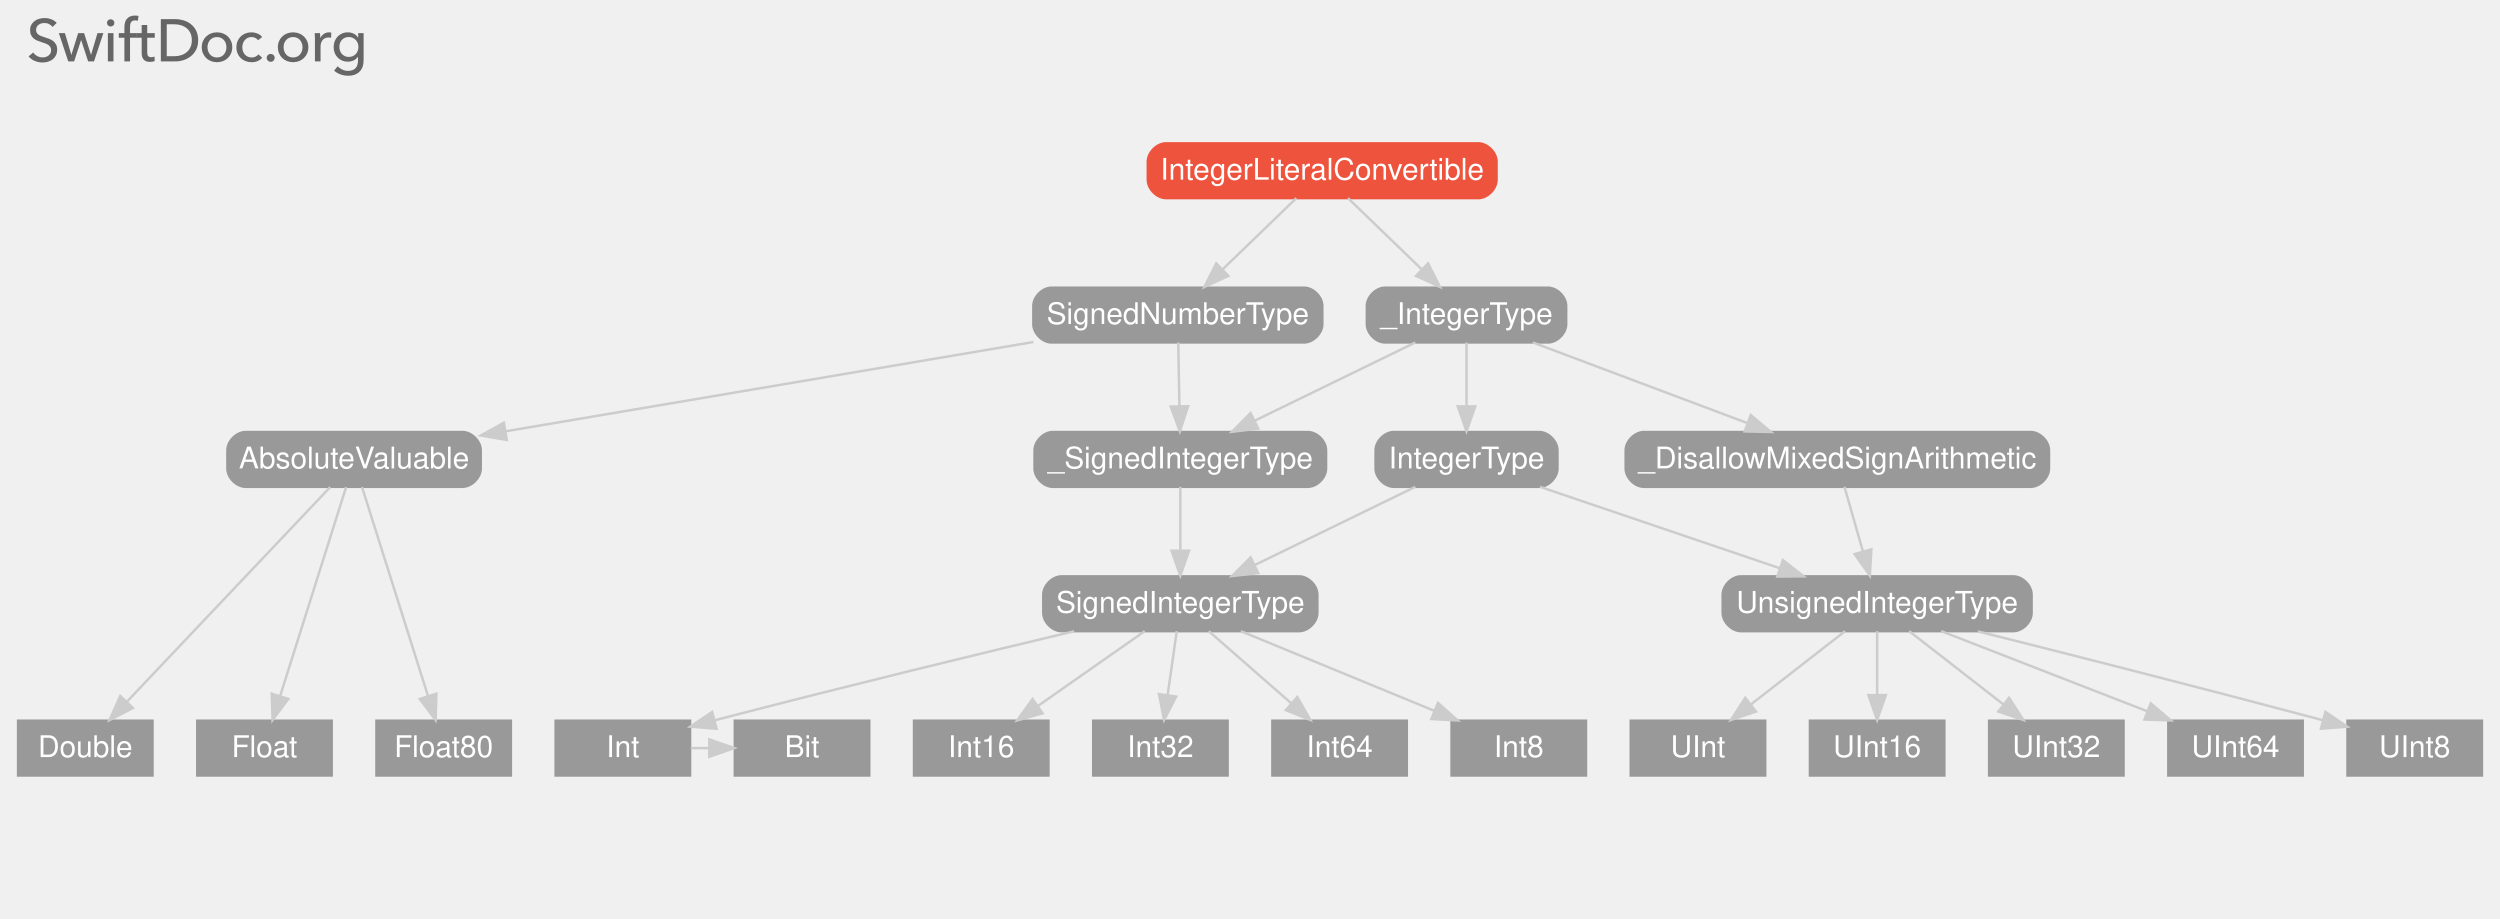
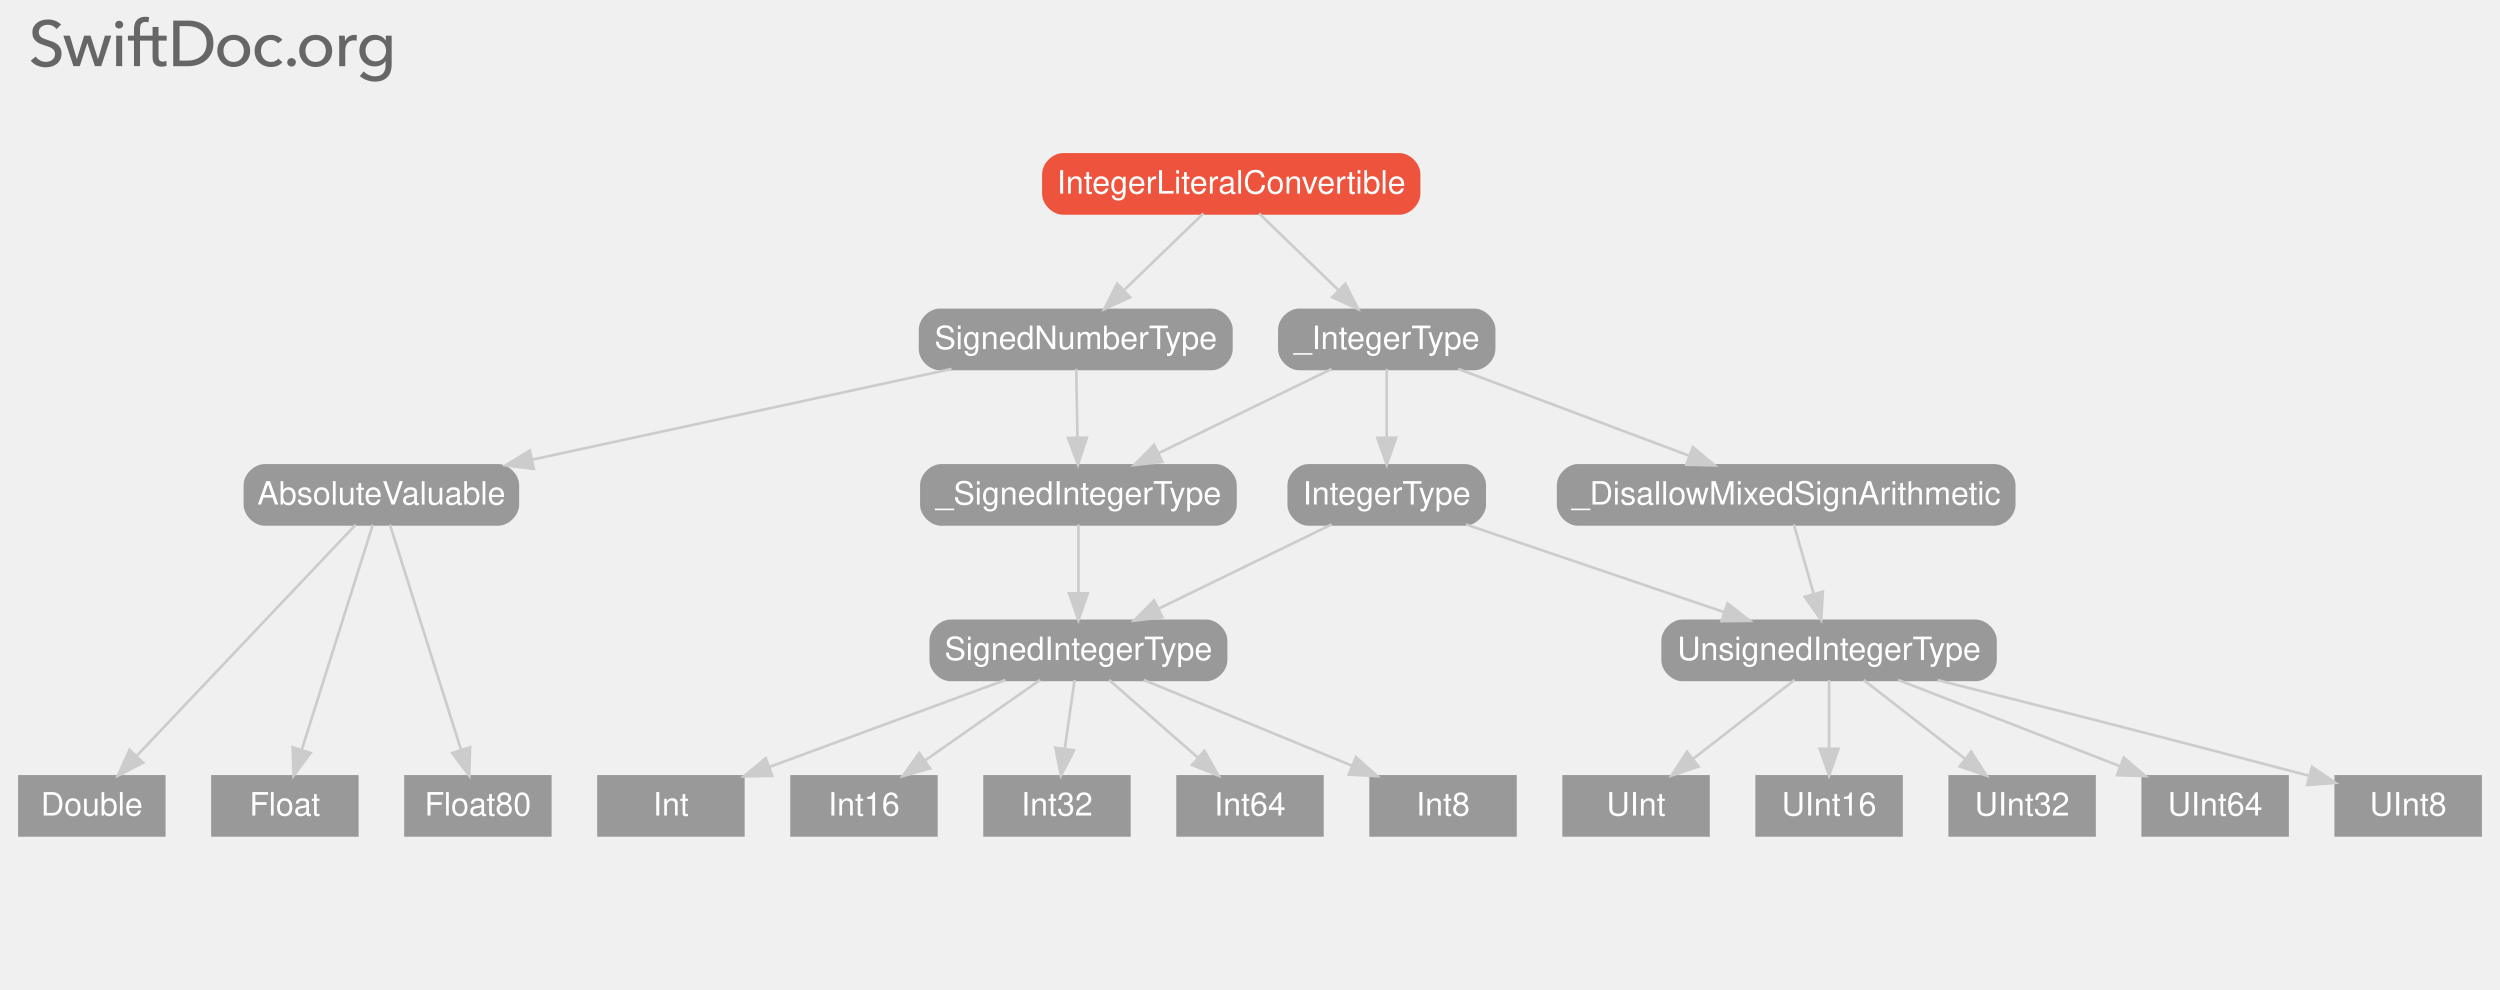
- <svg xmlns="http://www.w3.org/2000/svg" xmlns:xlink="http://www.w3.org/1999/xlink" width="1004pt" height="369pt" viewBox="0.00 0.00 1004.40 369.20">
+ <svg xmlns="http://www.w3.org/2000/svg" xmlns:xlink="http://www.w3.org/1999/xlink" width="932pt" height="369pt" viewBox="0.00 0.00 932.40 369.20">
  <g id="graph0" class="graph" transform="scale(1 1) rotate(0) translate(7.2 311.6)">
    <g transform="translate(0 -311.6)">
      <g>
        <path fill="#666666" d="M13.846,10.832c-0.336-0.464-0.792-0.844-1.368-1.14s-1.224-0.444-1.944-0.444         c-0.384,0-0.772,0.052-1.164,0.156C8.977,9.509,8.622,9.677,8.301,9.908c-0.32,0.232-0.58,0.52-0.78,0.864         c-0.2,0.344-0.3,0.756-0.3,1.236c0,0.464,0.092,0.852,0.276,1.164c0.184,0.312,0.432,0.576,0.744,0.792s0.68,0.4,1.104,0.552         c0.423,0.152,0.876,0.309,1.356,0.468c0.576,0.177,1.16,0.376,1.752,0.601c0.592,0.224,1.128,0.52,1.608,0.888         s0.872,0.828,1.176,1.38s0.456,1.252,0.456,2.101c0,0.88-0.164,1.644-0.492,2.292c-0.328,0.647-0.765,1.184-1.308,1.607         c-0.544,0.424-1.172,0.74-1.884,0.948s-1.444,0.312-2.196,0.312c-1.072,0-2.108-0.208-3.108-0.624         c-1-0.415-1.828-1.031-2.484-1.848l1.848-1.56c0.4,0.592,0.936,1.071,1.608,1.439c0.672,0.368,1.399,0.552,2.184,0.552         c0.4,0,0.8-0.056,1.2-0.168c0.4-0.111,0.764-0.288,1.092-0.527c0.328-0.24,0.596-0.54,0.804-0.9         c0.208-0.36,0.312-0.796,0.312-1.308s-0.108-0.94-0.324-1.284c-0.216-0.344-0.508-0.636-0.876-0.876s-0.796-0.444-1.284-0.612         c-0.488-0.168-1.004-0.34-1.548-0.516c-0.544-0.16-1.08-0.356-1.608-0.588c-0.528-0.232-1-0.528-1.416-0.889         c-0.416-0.359-0.752-0.804-1.008-1.332c-0.256-0.527-0.384-1.184-0.384-1.968c0-0.848,0.172-1.576,0.516-2.184         c0.344-0.608,0.792-1.112,1.344-1.512c0.552-0.4,1.176-0.692,1.872-0.876c0.696-0.184,1.396-0.276,2.1-0.276         c0.992,0,1.92,0.176,2.784,0.528c0.864,0.352,1.56,0.824,2.088,1.416L13.846,10.832z" />
        <path fill="#666666" d="M18.813,13.304l2.568,8.688h0.048l2.712-8.688h2.376l2.76,8.688h0.048l2.568-8.688h2.376L30.501,24.68         h-2.352l-2.808-8.544h-0.048l-2.784,8.544h-2.352l-3.792-11.376H18.813z" />
        <path fill="#666666" d="M38.685,9.2c0,0.416-0.147,0.76-0.44,1.032c-0.294,0.272-0.647,0.408-1.06,0.408s-0.762-0.14-1.047-0.42         c-0.286-0.28-0.429-0.62-0.429-1.02c0-0.416,0.143-0.764,0.429-1.044c0.286-0.28,0.635-0.42,1.047-0.42s0.766,0.14,1.06,0.42         C38.538,8.437,38.685,8.784,38.685,9.2z M38.325,24.68h-2.256V13.304h2.256V24.68z" />
        <path fill="#666666" d="M47.613,15.152h-2.64v9.528h-2.256v-9.528h-2.256v-1.848h2.256v-2.376c0-0.672,0.076-1.292,0.228-1.86         c0.152-0.568,0.4-1.06,0.744-1.476c0.344-0.416,0.784-0.744,1.32-0.984c0.536-0.24,1.188-0.36,1.956-0.36         c0.544,0,1.016,0.056,1.416,0.168l-0.264,1.944c-0.176-0.048-0.352-0.088-0.528-0.12c-0.176-0.032-0.376-0.048-0.6-0.048         c-0.432,0-0.78,0.076-1.044,0.228c-0.264,0.152-0.468,0.356-0.612,0.612s-0.24,0.548-0.288,0.876         c-0.048,0.328-0.072,0.668-0.072,1.02v2.376h2.64V15.152z" />
        <path fill="#666666" d="M54.909,15.152h-3.024v5.91c0,0.687,0.128,1.177,0.384,1.472c0.256,0.295,0.664,0.442,1.224,0.442         c0.208,0,0.432-0.021,0.672-0.065c0.24-0.044,0.456-0.11,0.648-0.198l0.072,1.848c-0.272,0.096-0.572,0.172-0.9,0.229         c-0.328,0.056-0.668,0.084-1.02,0.084c-1.072,0-1.892-0.296-2.46-0.889c-0.568-0.592-0.852-1.479-0.852-2.664v-6.168h-2.184         v-1.848h2.184V10.04h2.232v3.264h3.024V15.152z" />
        <path fill="#666666" d="M57.356,7.688h5.832c1.088,0,2.176,0.16,3.264,0.48c1.088,0.32,2.072,0.824,2.952,1.512         s1.592,1.568,2.136,2.64c0.544,1.072,0.816,2.36,0.816,3.864c0,1.456-0.272,2.716-0.816,3.78s-1.256,1.943-2.136,2.64         s-1.864,1.216-2.952,1.561c-1.088,0.344-2.176,0.516-3.264,0.516h-5.832V7.688z M59.732,22.593h2.976         c1.024,0,1.972-0.145,2.844-0.432c0.872-0.288,1.624-0.704,2.256-1.248c0.632-0.544,1.124-1.216,1.476-2.017         c0.352-0.8,0.528-1.704,0.528-2.712c0-1.056-0.176-1.983-0.528-2.784c-0.353-0.8-0.844-1.468-1.476-2.004         c-0.632-0.536-1.384-0.944-2.256-1.224s-1.82-0.42-2.844-0.42h-2.976V22.593z" />
        <path fill="#666666" d="M86.06,18.969c0,0.88-0.156,1.688-0.468,2.424c-0.312,0.736-0.744,1.372-1.296,1.908         c-0.552,0.536-1.204,0.952-1.956,1.248c-0.752,0.296-1.56,0.443-2.424,0.443c-0.864,0-1.672-0.147-2.424-0.443         c-0.752-0.296-1.4-0.712-1.944-1.248c-0.544-0.536-0.972-1.172-1.284-1.908c-0.312-0.735-0.468-1.544-0.468-2.424         s0.156-1.684,0.468-2.412c0.312-0.728,0.74-1.356,1.284-1.884c0.543-0.528,1.191-0.939,1.944-1.236         c0.752-0.296,1.56-0.444,2.424-0.444c0.864,0,1.672,0.148,2.424,0.444c0.752,0.297,1.404,0.708,1.956,1.236         c0.552,0.527,0.984,1.156,1.296,1.884C85.904,17.285,86.06,18.089,86.06,18.969z M83.708,18.98c0-0.542-0.084-1.061-0.252-1.556         c-0.169-0.494-0.414-0.929-0.734-1.304s-0.718-0.674-1.192-0.897s-1.015-0.335-1.625-0.335c-0.61,0-1.152,0.111-1.625,0.335         c-0.474,0.224-0.871,0.522-1.191,0.897c-0.321,0.375-0.566,0.81-0.734,1.304C76.184,17.92,76.1,18.438,76.1,18.98         c0,0.543,0.084,1.062,0.253,1.556c0.168,0.495,0.413,0.934,0.734,1.316c0.321,0.383,0.718,0.686,1.191,0.909         c0.473,0.224,1.015,0.335,1.625,0.335c0.61,0,1.151-0.111,1.625-0.335s0.871-0.526,1.192-0.909s0.565-0.821,0.734-1.316         C83.624,20.042,83.708,19.523,83.708,18.98z" />
        <path fill="#666666" d="M96.428,16.184c-0.24-0.368-0.6-0.676-1.08-0.924s-0.992-0.372-1.536-0.372         c-0.592,0-1.116,0.112-1.572,0.336c-0.456,0.225-0.844,0.524-1.164,0.9c-0.32,0.376-0.564,0.812-0.732,1.308         s-0.252,1.017-0.252,1.56c0,0.545,0.084,1.064,0.252,1.561s0.412,0.933,0.732,1.308c0.32,0.376,0.712,0.677,1.176,0.9         c0.464,0.225,0.992,0.336,1.584,0.336c0.576,0,1.1-0.111,1.572-0.336c0.472-0.224,0.86-0.528,1.164-0.912l1.512,1.368         c-0.48,0.561-1.08,0.996-1.8,1.308c-0.72,0.312-1.536,0.468-2.448,0.468c-0.88,0-1.692-0.144-2.436-0.432         c-0.744-0.288-1.388-0.691-1.932-1.212c-0.544-0.52-0.972-1.147-1.284-1.884s-0.468-1.561-0.468-2.473         c0-0.896,0.152-1.711,0.456-2.447c0.304-0.736,0.728-1.368,1.272-1.896c0.543-0.527,1.188-0.936,1.932-1.224         c0.744-0.288,1.548-0.433,2.412-0.433c0.8,0,1.596,0.16,2.388,0.48s1.419,0.784,1.884,1.392L96.428,16.184z" />
        <path fill="#666666" d="M103.1,23.24c0,0.417-0.152,0.784-0.456,1.104c-0.304,0.32-0.688,0.479-1.152,0.479         c-0.448,0-0.828-0.155-1.14-0.468c-0.312-0.312-0.468-0.676-0.468-1.092c0-0.432,0.152-0.804,0.456-1.116         c0.304-0.312,0.688-0.468,1.152-0.468c0.464,0,0.848,0.152,1.152,0.456C102.947,22.44,103.1,22.808,103.1,23.24z" />
        <path fill="#666666" d="M116.635,18.969c0,0.88-0.156,1.688-0.468,2.424c-0.312,0.736-0.744,1.372-1.296,1.908         c-0.552,0.536-1.204,0.952-1.956,1.248c-0.752,0.296-1.56,0.443-2.424,0.443c-0.864,0-1.672-0.147-2.424-0.443         c-0.752-0.296-1.4-0.712-1.944-1.248c-0.544-0.536-0.972-1.172-1.284-1.908c-0.312-0.735-0.468-1.544-0.468-2.424         s0.156-1.684,0.468-2.412c0.312-0.728,0.74-1.356,1.284-1.884c0.543-0.528,1.191-0.939,1.944-1.236         c0.752-0.296,1.56-0.444,2.424-0.444c0.864,0,1.672,0.148,2.424,0.444c0.752,0.297,1.404,0.708,1.956,1.236         c0.552,0.527,0.984,1.156,1.296,1.884C116.479,17.285,116.635,18.089,116.635,18.969z M114.283,18.98         c0-0.542-0.084-1.061-0.252-1.556c-0.169-0.494-0.414-0.929-0.734-1.304s-0.718-0.674-1.192-0.897s-1.015-0.335-1.625-0.335         c-0.61,0-1.152,0.111-1.625,0.335c-0.474,0.224-0.871,0.522-1.191,0.897c-0.321,0.375-0.566,0.81-0.734,1.304         c-0.169,0.495-0.253,1.014-0.253,1.556c0,0.543,0.084,1.062,0.253,1.556c0.168,0.495,0.413,0.934,0.734,1.316         c0.321,0.383,0.718,0.686,1.191,0.909c0.473,0.224,1.015,0.335,1.625,0.335c0.61,0,1.151-0.111,1.625-0.335         s0.871-0.526,1.192-0.909s0.565-0.821,0.734-1.316C114.199,20.042,114.283,19.523,114.283,18.98z" />
        <path fill="#666666" d="M119.251,14.577c-0.016-0.48-0.04-0.904-0.072-1.272h2.136c0.032,0.288,0.056,0.62,0.072,0.996         c0.016,0.376,0.024,0.684,0.024,0.924h0.072c0.32-0.672,0.788-1.212,1.404-1.62c0.616-0.408,1.308-0.612,2.076-0.612         c0.352,0,0.648,0.033,0.888,0.097l-0.096,2.088c-0.32-0.08-0.664-0.12-1.032-0.12c-0.544,0-1.016,0.101-1.416,0.3         c-0.4,0.2-0.732,0.468-0.996,0.805c-0.264,0.336-0.46,0.724-0.588,1.163c-0.128,0.44-0.192,0.9-0.192,1.381v5.976h-2.256v-8.928         C119.275,15.449,119.267,15.056,119.251,14.577z" />
        <path fill="#666666" d="M128.419,26.625c0.496,0.56,1.116,1.008,1.86,1.344c0.744,0.336,1.508,0.504,2.292,0.504         c0.752,0,1.384-0.108,1.896-0.324s0.924-0.512,1.236-0.888s0.536-0.82,0.672-1.332c0.136-0.513,0.204-1.064,0.204-1.656v-1.464         h-0.048c-0.416,0.641-0.984,1.128-1.704,1.464c-0.72,0.336-1.488,0.504-2.304,0.504c-0.864,0-1.652-0.151-2.364-0.456         c-0.712-0.304-1.316-0.72-1.812-1.248c-0.496-0.527-0.88-1.147-1.152-1.859s-0.408-1.477-0.408-2.292         c0-0.816,0.136-1.584,0.408-2.305c0.272-0.72,0.656-1.348,1.152-1.884c0.496-0.535,1.096-0.96,1.8-1.271         c0.704-0.312,1.488-0.469,2.352-0.469c0.816,0,1.596,0.177,2.34,0.528c0.744,0.353,1.332,0.888,1.764,1.608h0.048v-1.824h2.184         v10.8c0,0.832-0.104,1.628-0.312,2.388c-0.208,0.76-0.56,1.433-1.056,2.017s-1.144,1.052-1.944,1.404         c-0.8,0.352-1.792,0.527-2.976,0.527c-0.992,0-1.988-0.18-2.988-0.54c-1-0.359-1.86-0.868-2.58-1.523L128.419,26.625z          M129.091,18.873c0,0.527,0.084,1.031,0.253,1.512c0.168,0.479,0.417,0.904,0.746,1.271c0.329,0.369,0.726,0.664,1.192,0.889         c0.465,0.224,0.995,0.336,1.589,0.336c0.577,0,1.107-0.104,1.589-0.312c0.481-0.207,0.891-0.491,1.228-0.852         s0.598-0.784,0.782-1.272c0.185-0.487,0.277-1.012,0.277-1.571c0-0.544-0.093-1.057-0.277-1.536         c-0.185-0.48-0.449-0.904-0.794-1.272c-0.345-0.367-0.755-0.66-1.228-0.876c-0.474-0.216-1-0.324-1.577-0.324         c-0.594,0-1.124,0.108-1.589,0.324c-0.466,0.216-0.863,0.504-1.192,0.864s-0.578,0.784-0.746,1.271         C129.175,17.812,129.091,18.329,129.091,18.873z" />
      </g>
      <g>
        <a xlink:href="/" pointer-events="all" target="_top">
          <polygon fill="none" points="0,0 145,0 145,35 0,35 0,0" />
        </a>
      </g>
    </g>
    <g id="node1" class="node">
      <g id="a_node1">
        <a xlink:href="/v2.1/protocol/AbsoluteValuable/hierarchy/" target="_top">
          <path fill="#999999" stroke="#999999" d="M178.558,-138C178.558,-138 91.442,-138 91.442,-138 87.775,-138 84.109,-134.333 84.109,-130.667 84.109,-130.667 84.109,-123.333 84.109,-123.333 84.109,-119.667 87.775,-116 91.442,-116 91.442,-116 178.558,-116 178.558,-116 182.225,-116 185.891,-119.667 185.891,-123.333 185.891,-123.333 185.891,-130.667 185.891,-130.667 185.891,-134.333 182.225,-138 178.558,-138" />
          <text text-anchor="middle" x="135" y="-123.4" font-family="Helvetica,sans-Serif" font-size="12.00" fill="white">AbsoluteValuable</text>
        </a>
      </g>
    </g>
-     <g id="node3" class="node">
-       <g id="a_node3">
+     <g id="node2" class="node">
+       <g id="a_node2">
        <a xlink:href="/v2.1/type/Double/hierarchy/" target="_top">
          <polygon fill="#999999" stroke="#999999" points="54,-22 0,-22 0,-0 54,-0 54,-22" />
          <text text-anchor="middle" x="27" y="-7.4" font-family="Helvetica,sans-Serif" font-size="12.00" fill="white">Double</text>
        </a>
      </g>
    </g>
    <g id="edge5" class="edge">
      <path fill="none" stroke="#cccccc" d="M125.416,-115.883C107.049,-96.496 66.686,-53.891 43.766,-29.697" />
      <polygon fill="#cccccc" stroke="#cccccc" points="46.136,-27.11 36.718,-22.258 41.055,-31.925 46.136,-27.11" />
    </g>
-     <g id="node4" class="node">
-       <g id="a_node4">
+     <g id="node3" class="node">
+       <g id="a_node3">
        <a xlink:href="/v2.1/type/Float/hierarchy/" target="_top">
          <polygon fill="#999999" stroke="#999999" points="126,-22 72,-22 72,-0 126,-0 126,-22" />
          <text text-anchor="middle" x="99" y="-7.4" font-family="Helvetica,sans-Serif" font-size="12.00" fill="white">Float</text>
        </a>
      </g>
    </g>
    <g id="edge6" class="edge">
      <path fill="none" stroke="#cccccc" d="M131.805,-115.883C125.869,-97.086 113.041,-56.463 105.302,-31.956" />
      <polygon fill="#cccccc" stroke="#cccccc" points="108.588,-30.74 102.239,-22.258 101.913,-32.848 108.588,-30.74" />
    </g>
-     <g id="node5" class="node">
-       <g id="a_node5">
+     <g id="node4" class="node">
+       <g id="a_node4">
        <a xlink:href="/v2.1/type/Float80/hierarchy/" target="_top">
          <polygon fill="#999999" stroke="#999999" points="198,-22 144,-22 144,-0 198,-0 198,-22" />
          <text text-anchor="middle" x="171" y="-7.4" font-family="Helvetica,sans-Serif" font-size="12.00" fill="white">Float80</text>
        </a>
      </g>
    </g>
    <g id="edge7" class="edge">
      <path fill="none" stroke="#cccccc" d="M138.195,-115.883C144.131,-97.086 156.959,-56.463 164.698,-31.956" />
      <polygon fill="#cccccc" stroke="#cccccc" points="168.087,-32.848 167.761,-22.258 161.412,-30.74 168.087,-32.848" />
    </g>
-     <g id="node2" class="node">
-       <g id="a_node2">
-         <a xlink:href="/v2.1/type/Bit/hierarchy/" target="_top">
-           <polygon fill="#999999" stroke="#999999" points="342,-22 288,-22 288,-0 342,-0 342,-22" />
-           <text text-anchor="middle" x="315" y="-7.4" font-family="Helvetica,sans-Serif" font-size="12.00" fill="white">Bit</text>
-         </a>
-       </g>
-     </g>
-     <g id="node6" class="node">
-       <g id="a_node6">
+     <g id="node5" class="node">
+       <g id="a_node5">
        <a xlink:href="/v2.1/type/Int/hierarchy/" target="_top">
          <polygon fill="#999999" stroke="#999999" points="270,-22 216,-22 216,-0 270,-0 270,-22" />
          <text text-anchor="middle" x="243" y="-7.4" font-family="Helvetica,sans-Serif" font-size="12.00" fill="white">Int</text>
        </a>
      </g>
    </g>
-     <g id="edge14" class="edge">
-       <path fill="none" stroke="#cccccc" d="M270.281,-11C272.738,-11 275.194,-11 277.651,-11" />
-       <polygon fill="#cccccc" stroke="#cccccc" points="277.75,-14.5 287.75,-11 277.749,-7.5 277.75,-14.5" />
+     <g id="node6" class="node">
+       <g id="a_node6">
+         <a xlink:href="/v2.1/type/Int16/hierarchy/" target="_top">
+           <polygon fill="#999999" stroke="#999999" points="342,-22 288,-22 288,-0 342,-0 342,-22" />
+           <text text-anchor="middle" x="315" y="-7.4" font-family="Helvetica,sans-Serif" font-size="12.00" fill="white">Int16</text>
+         </a>
+       </g>
    </g>
    <g id="node7" class="node">
      <g id="a_node7">
-         <a xlink:href="/v2.1/type/Int16/hierarchy/" target="_top">
+         <a xlink:href="/v2.1/type/Int32/hierarchy/" target="_top">
          <polygon fill="#999999" stroke="#999999" points="414,-22 360,-22 360,-0 414,-0 414,-22" />
-           <text text-anchor="middle" x="387" y="-7.4" font-family="Helvetica,sans-Serif" font-size="12.00" fill="white">Int16</text>
+           <text text-anchor="middle" x="387" y="-7.4" font-family="Helvetica,sans-Serif" font-size="12.00" fill="white">Int32</text>
        </a>
      </g>
    </g>
    <g id="node8" class="node">
      <g id="a_node8">
-         <a xlink:href="/v2.1/type/Int32/hierarchy/" target="_top">
+         <a xlink:href="/v2.1/type/Int64/hierarchy/" target="_top">
          <polygon fill="#999999" stroke="#999999" points="486,-22 432,-22 432,-0 486,-0 486,-22" />
-           <text text-anchor="middle" x="459" y="-7.4" font-family="Helvetica,sans-Serif" font-size="12.00" fill="white">Int32</text>
+           <text text-anchor="middle" x="459" y="-7.4" font-family="Helvetica,sans-Serif" font-size="12.00" fill="white">Int64</text>
        </a>
      </g>
    </g>
    <g id="node9" class="node">
      <g id="a_node9">
-         <a xlink:href="/v2.1/type/Int64/hierarchy/" target="_top">
+         <a xlink:href="/v2.1/type/Int8/hierarchy/" target="_top">
          <polygon fill="#999999" stroke="#999999" points="558,-22 504,-22 504,-0 558,-0 558,-22" />
-           <text text-anchor="middle" x="531" y="-7.4" font-family="Helvetica,sans-Serif" font-size="12.00" fill="white">Int64</text>
+           <text text-anchor="middle" x="531" y="-7.4" font-family="Helvetica,sans-Serif" font-size="12.00" fill="white">Int8</text>
        </a>
      </g>
    </g>
    <g id="node10" class="node">
      <g id="a_node10">
-         <a xlink:href="/v2.1/type/Int8/hierarchy/" target="_top">
-           <polygon fill="#999999" stroke="#999999" points="630,-22 576,-22 576,-0 630,-0 630,-22" />
-           <text text-anchor="middle" x="603" y="-7.4" font-family="Helvetica,sans-Serif" font-size="12.00" fill="white">Int8</text>
-         </a>
-       </g>
+         <a xlink:href="/v2.1/protocol/IntegerLiteralConvertible/" target="_top">
+           <path fill="#ee543d" stroke="#ee543d" d="M514.722,-254C514.722,-254 389.278,-254 389.278,-254 385.611,-254 381.944,-250.333 381.944,-246.667 381.944,-246.667 381.944,-239.333 381.944,-239.333 381.944,-235.667 385.611,-232 389.278,-232 389.278,-232 514.722,-232 514.722,-232 518.389,-232 522.056,-235.667 522.056,-239.333 522.056,-239.333 522.056,-246.667 522.056,-246.667 522.056,-250.333 518.389,-254 514.722,-254" />
+           <text text-anchor="middle" x="452" y="-239.4" font-family="Helvetica,sans-Serif" font-size="12.00" fill="white">IntegerLiteralConvertible</text>
+         </a>
+       </g>
+     </g>
+     <g id="node13" class="node">
+       <g id="a_node13">
+         <a xlink:href="/v2.1/protocol/SignedNumberType/hierarchy/" target="_top">
+           <path fill="#999999" stroke="#999999" d="M444.716,-196C444.716,-196 343.284,-196 343.284,-196 339.617,-196 335.95,-192.333 335.95,-188.667 335.95,-188.667 335.95,-181.333 335.95,-181.333 335.95,-177.667 339.617,-174 343.284,-174 343.284,-174 444.716,-174 444.716,-174 448.383,-174 452.05,-177.667 452.05,-181.333 452.05,-181.333 452.05,-188.667 452.05,-188.667 452.05,-192.333 448.383,-196 444.716,-196" />
+           <text text-anchor="middle" x="394" y="-181.4" font-family="Helvetica,sans-Serif" font-size="12.00" fill="white">SignedNumberType</text>
+         </a>
+       </g>
+     </g>
+     <g id="edge1" class="edge">
+       <path fill="none" stroke="#cccccc" d="M441.631,-231.988C433.403,-224.045 421.707,-212.751 411.963,-203.344" />
+       <polygon fill="#cccccc" stroke="#cccccc" points="414.297,-200.732 404.672,-196.304 409.435,-205.768 414.297,-200.732" />
+     </g>
+     <g id="node21" class="node">
+       <g id="a_node21">
+         <a xlink:href="/v2.1/protocol/_IntegerType/hierarchy/" target="_top">
+           <path fill="#999999" stroke="#999999" d="M542.708,-196C542.708,-196 477.292,-196 477.292,-196 473.626,-196 469.959,-192.333 469.959,-188.667 469.959,-188.667 469.959,-181.333 469.959,-181.333 469.959,-177.667 473.626,-174 477.292,-174 477.292,-174 542.708,-174 542.708,-174 546.374,-174 550.041,-177.667 550.041,-181.333 550.041,-181.333 550.041,-188.667 550.041,-188.667 550.041,-192.333 546.374,-196 542.708,-196" />
+           <text text-anchor="middle" x="510" y="-181.4" font-family="Helvetica,sans-Serif" font-size="12.00" fill="white">_IntegerType</text>
+         </a>
+       </g>
+     </g>
+     <g id="edge2" class="edge">
+       <path fill="none" stroke="#cccccc" d="M462.369,-231.988C470.597,-224.045 482.293,-212.751 492.037,-203.344" />
+       <polygon fill="#cccccc" stroke="#cccccc" points="494.565,-205.768 499.328,-196.304 489.703,-200.732 494.565,-205.768" />
    </g>
    <g id="node11" class="node">
      <g id="a_node11">
-         <a xlink:href="/v2.1/protocol/IntegerLiteralConvertible/" target="_top">
-           <path fill="#ee543d" stroke="#ee543d" d="M586.722,-254C586.722,-254 461.278,-254 461.278,-254 457.611,-254 453.944,-250.333 453.944,-246.667 453.944,-246.667 453.944,-239.333 453.944,-239.333 453.944,-235.667 457.611,-232 461.278,-232 461.278,-232 586.722,-232 586.722,-232 590.389,-232 594.056,-235.667 594.056,-239.333 594.056,-239.333 594.056,-246.667 594.056,-246.667 594.056,-250.333 590.389,-254 586.722,-254" />
-           <text text-anchor="middle" x="524" y="-239.4" font-family="Helvetica,sans-Serif" font-size="12.00" fill="white">IntegerLiteralConvertible</text>
-         </a>
-       </g>
+         <a xlink:href="/v2.1/protocol/IntegerType/hierarchy/" target="_top">
+           <path fill="#999999" stroke="#999999" d="M539.202,-138C539.202,-138 480.798,-138 480.798,-138 477.132,-138 473.465,-134.333 473.465,-130.667 473.465,-130.667 473.465,-123.333 473.465,-123.333 473.465,-119.667 477.132,-116 480.798,-116 480.798,-116 539.202,-116 539.202,-116 542.868,-116 546.535,-119.667 546.535,-123.333 546.535,-123.333 546.535,-130.667 546.535,-130.667 546.535,-134.333 542.868,-138 539.202,-138" />
+           <text text-anchor="middle" x="510" y="-123.4" font-family="Helvetica,sans-Serif" font-size="12.00" fill="white">IntegerType</text>
+         </a>
+       </g>
+     </g>
+     <g id="node12" class="node">
+       <g id="a_node12">
+         <a xlink:href="/v2.1/protocol/SignedIntegerType/hierarchy/" target="_top">
+           <path fill="#999999" stroke="#999999" d="M442.727,-80C442.727,-80 347.273,-80 347.273,-80 343.606,-80 339.94,-76.333 339.94,-72.667 339.94,-72.667 339.94,-65.333 339.94,-65.333 339.94,-61.667 343.606,-58 347.273,-58 347.273,-58 442.727,-58 442.727,-58 446.394,-58 450.06,-61.667 450.06,-65.333 450.06,-65.333 450.06,-72.667 450.06,-72.667 450.06,-76.333 446.394,-80 442.727,-80" />
+           <text text-anchor="middle" x="395" y="-65.4" font-family="Helvetica,sans-Serif" font-size="12.00" fill="white">SignedIntegerType</text>
+         </a>
+       </g>
+     </g>
+     <g id="edge17" class="edge">
+       <path fill="none" stroke="#cccccc" d="M489.44,-115.988C471.481,-107.243 445.185,-94.438 424.899,-84.559" />
+       <polygon fill="#cccccc" stroke="#cccccc" points="426.292,-81.345 415.769,-80.114 423.228,-87.639 426.292,-81.345" />
+     </g>
+     <g id="node19" class="node">
+       <g id="a_node19">
+         <a xlink:href="/v2.1/protocol/UnsignedIntegerType/hierarchy/" target="_top">
+           <path fill="#999999" stroke="#999999" d="M729.728,-80C729.728,-80 620.272,-80 620.272,-80 616.605,-80 612.938,-76.333 612.938,-72.667 612.938,-72.667 612.938,-65.333 612.938,-65.333 612.938,-61.667 616.605,-58 620.272,-58 620.272,-58 729.728,-58 729.728,-58 733.395,-58 737.062,-61.667 737.062,-65.333 737.062,-65.333 737.062,-72.667 737.062,-72.667 737.062,-76.333 733.395,-80 729.728,-80" />
+           <text text-anchor="middle" x="675" y="-65.4" font-family="Helvetica,sans-Serif" font-size="12.00" fill="white">UnsignedIntegerType</text>
+         </a>
+       </g>
+     </g>
+     <g id="edge18" class="edge">
+       <path fill="none" stroke="#cccccc" d="M539.499,-115.988C566.398,-106.859 606.335,-93.305 635.888,-83.274" />
+       <polygon fill="#cccccc" stroke="#cccccc" points="637.134,-86.547 645.479,-80.019 634.885,-79.919 637.134,-86.547" />
+     </g>
+     <g id="edge9" class="edge">
+       <path fill="none" stroke="#cccccc" d="M367.825,-57.988C343.261,-48.938 306.894,-35.54 279.742,-25.537" />
+       <polygon fill="#cccccc" stroke="#cccccc" points="280.789,-22.192 270.195,-22.019 278.369,-28.761 280.789,-22.192" />
+     </g>
+     <g id="edge10" class="edge">
+       <path fill="none" stroke="#cccccc" d="M380.698,-57.988C368.826,-49.678 351.718,-37.703 337.936,-28.055" />
+       <polygon fill="#cccccc" stroke="#cccccc" points="339.648,-24.981 329.448,-22.114 335.634,-30.716 339.648,-24.981" />
+     </g>
+     <g id="edge11" class="edge">
+       <path fill="none" stroke="#cccccc" d="M393.57,-57.988C392.559,-50.91 391.167,-41.171 389.925,-32.478" />
+       <polygon fill="#cccccc" stroke="#cccccc" points="393.351,-31.708 388.472,-22.304 386.421,-32.698 393.351,-31.708" />
+     </g>
+     <g id="edge12" class="edge">
+       <path fill="none" stroke="#cccccc" d="M406.442,-57.988C415.61,-49.966 428.683,-38.527 439.497,-29.065" />
+       <polygon fill="#cccccc" stroke="#cccccc" points="442.003,-31.523 447.224,-22.304 437.394,-26.255 442.003,-31.523" />
+     </g>
+     <g id="edge13" class="edge">
+       <path fill="none" stroke="#cccccc" d="M419.314,-57.988C440.937,-49.085 472.779,-35.973 496.937,-26.026" />
+       <polygon fill="#cccccc" stroke="#cccccc" points="498.524,-29.158 506.438,-22.114 495.858,-22.685 498.524,-29.158" />
+     </g>
+     <g id="edge3" class="edge">
+       <path fill="none" stroke="#cccccc" d="M347.696,-173.988C303.911,-164.521 238.122,-150.297 191.319,-140.177" />
+       <polygon fill="#cccccc" stroke="#cccccc" points="191.853,-136.712 181.339,-138.019 190.373,-143.554 191.853,-136.712" />
+     </g>
+     <g id="node22" class="node">
+       <g id="a_node22">
+         <a xlink:href="/v2.1/protocol/_SignedIntegerType/hierarchy/" target="_top">
+           <path fill="#999999" stroke="#999999" d="M446.231,-138C446.231,-138 343.769,-138 343.769,-138 340.102,-138 336.436,-134.333 336.436,-130.667 336.436,-130.667 336.436,-123.333 336.436,-123.333 336.436,-119.667 340.102,-116 343.769,-116 343.769,-116 446.231,-116 446.231,-116 449.898,-116 453.564,-119.667 453.564,-123.333 453.564,-123.333 453.564,-130.667 453.564,-130.667 453.564,-134.333 449.898,-138 446.231,-138" />
+           <text text-anchor="middle" x="395" y="-123.4" font-family="Helvetica,sans-Serif" font-size="12.00" fill="white">_SignedIntegerType</text>
+         </a>
+       </g>
+     </g>
+     <g id="edge4" class="edge">
+       <path fill="none" stroke="#cccccc" d="M394.179,-173.988C394.305,-166.91 394.479,-157.171 394.634,-148.478" />
+       <polygon fill="#cccccc" stroke="#cccccc" points="398.137,-148.365 394.816,-138.304 391.138,-148.24 398.137,-148.365" />
    </g>
    <g id="node14" class="node">
      <g id="a_node14">
-         <a xlink:href="/v2.1/protocol/SignedNumberType/hierarchy/" target="_top">
-           <path fill="#999999" stroke="#999999" d="M516.716,-196C516.716,-196 415.284,-196 415.284,-196 411.617,-196 407.95,-192.333 407.95,-188.667 407.95,-188.667 407.95,-181.333 407.95,-181.333 407.95,-177.667 411.617,-174 415.284,-174 415.284,-174 516.716,-174 516.716,-174 520.383,-174 524.05,-177.667 524.05,-181.333 524.05,-181.333 524.05,-188.667 524.05,-188.667 524.05,-192.333 520.383,-196 516.716,-196" />
-           <text text-anchor="middle" x="466" y="-181.4" font-family="Helvetica,sans-Serif" font-size="12.00" fill="white">SignedNumberType</text>
-         </a>
-       </g>
-     </g>
-     <g id="edge1" class="edge">
-       <path fill="none" stroke="#cccccc" d="M513.631,-231.988C505.403,-224.045 493.707,-212.751 483.963,-203.344" />
-       <polygon fill="#cccccc" stroke="#cccccc" points="486.297,-200.732 476.672,-196.304 481.435,-205.768 486.297,-200.732" />
-     </g>
-     <g id="node22" class="node">
-       <g id="a_node22">
-         <a xlink:href="/v2.1/protocol/_IntegerType/hierarchy/" target="_top">
-           <path fill="#999999" stroke="#999999" d="M614.708,-196C614.708,-196 549.292,-196 549.292,-196 545.626,-196 541.959,-192.333 541.959,-188.667 541.959,-188.667 541.959,-181.333 541.959,-181.333 541.959,-177.667 545.626,-174 549.292,-174 549.292,-174 614.708,-174 614.708,-174 618.374,-174 622.041,-177.667 622.041,-181.333 622.041,-181.333 622.041,-188.667 622.041,-188.667 622.041,-192.333 618.374,-196 614.708,-196" />
-           <text text-anchor="middle" x="582" y="-181.4" font-family="Helvetica,sans-Serif" font-size="12.00" fill="white">_IntegerType</text>
-         </a>
-       </g>
-     </g>
-     <g id="edge2" class="edge">
-       <path fill="none" stroke="#cccccc" d="M534.369,-231.988C542.597,-224.045 554.293,-212.751 564.037,-203.344" />
-       <polygon fill="#cccccc" stroke="#cccccc" points="566.565,-205.768 571.328,-196.304 561.703,-200.732 566.565,-205.768" />
-     </g>
-     <g id="node12" class="node">
-       <g id="a_node12">
-         <a xlink:href="/v2.1/protocol/IntegerType/hierarchy/" target="_top">
-           <path fill="#999999" stroke="#999999" d="M611.202,-138C611.202,-138 552.798,-138 552.798,-138 549.132,-138 545.465,-134.333 545.465,-130.667 545.465,-130.667 545.465,-123.333 545.465,-123.333 545.465,-119.667 549.132,-116 552.798,-116 552.798,-116 611.202,-116 611.202,-116 614.868,-116 618.535,-119.667 618.535,-123.333 618.535,-123.333 618.535,-130.667 618.535,-130.667 618.535,-134.333 614.868,-138 611.202,-138" />
-           <text text-anchor="middle" x="582" y="-123.4" font-family="Helvetica,sans-Serif" font-size="12.00" fill="white">IntegerType</text>
-         </a>
-       </g>
-     </g>
-     <g id="node13" class="node">
-       <g id="a_node13">
-         <a xlink:href="/v2.1/protocol/SignedIntegerType/hierarchy/" target="_top">
-           <path fill="#999999" stroke="#999999" d="M514.727,-80C514.727,-80 419.273,-80 419.273,-80 415.606,-80 411.94,-76.333 411.94,-72.667 411.94,-72.667 411.94,-65.333 411.94,-65.333 411.94,-61.667 415.606,-58 419.273,-58 419.273,-58 514.727,-58 514.727,-58 518.394,-58 522.06,-61.667 522.06,-65.333 522.06,-65.333 522.06,-72.667 522.06,-72.667 522.06,-76.333 518.394,-80 514.727,-80" />
-           <text text-anchor="middle" x="467" y="-65.4" font-family="Helvetica,sans-Serif" font-size="12.00" fill="white">SignedIntegerType</text>
-         </a>
-       </g>
-     </g>
-     <g id="edge18" class="edge">
-       <path fill="none" stroke="#cccccc" d="M561.44,-115.988C543.481,-107.243 517.185,-94.438 496.899,-84.559" />
-       <polygon fill="#cccccc" stroke="#cccccc" points="498.292,-81.345 487.769,-80.114 495.228,-87.639 498.292,-81.345" />
+         <a xlink:href="/v2.1/type/UInt/hierarchy/" target="_top">
+           <polygon fill="#999999" stroke="#999999" points="630,-22 576,-22 576,-0 630,-0 630,-22" />
+           <text text-anchor="middle" x="603" y="-7.4" font-family="Helvetica,sans-Serif" font-size="12.00" fill="white">UInt</text>
+         </a>
+       </g>
+     </g>
+     <g id="node15" class="node">
+       <g id="a_node15">
+         <a xlink:href="/v2.1/type/UInt16/hierarchy/" target="_top">
+           <polygon fill="#999999" stroke="#999999" points="702,-22 648,-22 648,-0 702,-0 702,-22" />
+           <text text-anchor="middle" x="675" y="-7.4" font-family="Helvetica,sans-Serif" font-size="12.00" fill="white">UInt16</text>
+         </a>
+       </g>
+     </g>
+     <g id="node16" class="node">
+       <g id="a_node16">
+         <a xlink:href="/v2.1/type/UInt32/hierarchy/" target="_top">
+           <polygon fill="#999999" stroke="#999999" points="774,-22 720,-22 720,-0 774,-0 774,-22" />
+           <text text-anchor="middle" x="747" y="-7.4" font-family="Helvetica,sans-Serif" font-size="12.00" fill="white">UInt32</text>
+         </a>
+       </g>
+     </g>
+     <g id="node17" class="node">
+       <g id="a_node17">
+         <a xlink:href="/v2.1/type/UInt64/hierarchy/" target="_top">
+           <polygon fill="#999999" stroke="#999999" points="846,-22 792,-22 792,-0 846,-0 846,-22" />
+           <text text-anchor="middle" x="819" y="-7.4" font-family="Helvetica,sans-Serif" font-size="12.00" fill="white">UInt64</text>
+         </a>
+       </g>
+     </g>
+     <g id="node18" class="node">
+       <g id="a_node18">
+         <a xlink:href="/v2.1/type/UInt8/hierarchy/" target="_top">
+           <polygon fill="#999999" stroke="#999999" points="918,-22 864,-22 864,-0 918,-0 918,-22" />
+           <text text-anchor="middle" x="891" y="-7.4" font-family="Helvetica,sans-Serif" font-size="12.00" fill="white">UInt8</text>
+         </a>
+       </g>
+     </g>
+     <g id="edge19" class="edge">
+       <path fill="none" stroke="#cccccc" d="M662.128,-57.988C651.611,-49.809 636.528,-38.077 624.228,-28.511" />
+       <polygon fill="#cccccc" stroke="#cccccc" points="626.29,-25.681 616.248,-22.304 621.993,-31.206 626.29,-25.681" />
+     </g>
+     <g id="edge20" class="edge">
+       <path fill="none" stroke="#cccccc" d="M675,-57.988C675,-50.91 675,-41.171 675,-32.478" />
+       <polygon fill="#cccccc" stroke="#cccccc" points="678.5,-32.304 675,-22.304 671.5,-32.304 678.5,-32.304" />
+     </g>
+     <g id="edge21" class="edge">
+       <path fill="none" stroke="#cccccc" d="M687.872,-57.988C698.389,-49.809 713.472,-38.077 725.772,-28.511" />
+       <polygon fill="#cccccc" stroke="#cccccc" points="728.007,-31.206 733.752,-22.304 723.71,-25.681 728.007,-31.206" />
+     </g>
+     <g id="edge22" class="edge">
+       <path fill="none" stroke="#cccccc" d="M700.744,-57.988C723.842,-49.006 757.955,-35.74 783.614,-25.761" />
+       <polygon fill="#cccccc" stroke="#cccccc" points="784.942,-29 792.993,-22.114 782.404,-22.476 784.942,-29" />
+     </g>
+     <g id="edge23" class="edge">
+       <path fill="none" stroke="#cccccc" d="M715.454,-57.917C749.836,-49.29 800.758,-36.379 853.937,-22.248" />
+       <polygon fill="#cccccc" stroke="#cccccc" points="855.128,-25.552 863.89,-19.596 853.326,-18.788 855.128,-25.552" />
    </g>
    <g id="node20" class="node">
      <g id="a_node20">
-         <a xlink:href="/v2.1/protocol/UnsignedIntegerType/hierarchy/" target="_top">
-           <path fill="#999999" stroke="#999999" d="M801.728,-80C801.728,-80 692.272,-80 692.272,-80 688.605,-80 684.938,-76.333 684.938,-72.667 684.938,-72.667 684.938,-65.333 684.938,-65.333 684.938,-61.667 688.605,-58 692.272,-58 692.272,-58 801.728,-58 801.728,-58 805.395,-58 809.062,-61.667 809.062,-65.333 809.062,-65.333 809.062,-72.667 809.062,-72.667 809.062,-76.333 805.395,-80 801.728,-80" />
-           <text text-anchor="middle" x="747" y="-65.4" font-family="Helvetica,sans-Serif" font-size="12.00" fill="white">UnsignedIntegerType</text>
-         </a>
-       </g>
-     </g>
-     <g id="edge19" class="edge">
-       <path fill="none" stroke="#cccccc" d="M611.499,-115.988C638.398,-106.859 678.335,-93.305 707.888,-83.274" />
-       <polygon fill="#cccccc" stroke="#cccccc" points="709.134,-86.547 717.479,-80.019 706.885,-79.919 709.134,-86.547" />
-     </g>
-     <g id="edge9" class="edge">
-       <path fill="none" stroke="#cccccc" d="M424.346,-57.962C388.341,-49.398 335.187,-36.549 280.052,-22.221" />
-       <polygon fill="#cccccc" stroke="#cccccc" points="280.662,-18.764 270.103,-19.625 278.895,-25.537 280.662,-18.764" />
-     </g>
-     <g id="edge10" class="edge">
-       <path fill="none" stroke="#cccccc" d="M452.698,-57.988C440.826,-49.678 423.718,-37.703 409.936,-28.055" />
-       <polygon fill="#cccccc" stroke="#cccccc" points="411.648,-24.981 401.448,-22.114 407.634,-30.716 411.648,-24.981" />
-     </g>
-     <g id="edge11" class="edge">
-       <path fill="none" stroke="#cccccc" d="M465.57,-57.988C464.559,-50.91 463.167,-41.171 461.925,-32.478" />
-       <polygon fill="#cccccc" stroke="#cccccc" points="465.351,-31.708 460.472,-22.304 458.421,-32.698 465.351,-31.708" />
-     </g>
-     <g id="edge12" class="edge">
-       <path fill="none" stroke="#cccccc" d="M478.442,-57.988C487.61,-49.966 500.683,-38.527 511.497,-29.065" />
-       <polygon fill="#cccccc" stroke="#cccccc" points="514.003,-31.523 519.224,-22.304 509.394,-26.255 514.003,-31.523" />
-     </g>
-     <g id="edge13" class="edge">
-       <path fill="none" stroke="#cccccc" d="M491.314,-57.988C512.937,-49.085 544.779,-35.973 568.937,-26.026" />
-       <polygon fill="#cccccc" stroke="#cccccc" points="570.524,-29.158 578.438,-22.114 567.858,-22.685 570.524,-29.158" />
-     </g>
-     <g id="edge3" class="edge">
-       <path fill="none" stroke="#cccccc" d="M407.965,-174.181C348.549,-164.129 256.576,-148.569 196.077,-138.333" />
-       <polygon fill="#cccccc" stroke="#cccccc" points="196.349,-134.83 185.905,-136.612 195.181,-141.732 196.349,-134.83" />
-     </g>
-     <g id="node23" class="node">
-       <g id="a_node23">
-         <a xlink:href="/v2.1/protocol/_SignedIntegerType/hierarchy/" target="_top">
-           <path fill="#999999" stroke="#999999" d="M518.231,-138C518.231,-138 415.769,-138 415.769,-138 412.102,-138 408.436,-134.333 408.436,-130.667 408.436,-130.667 408.436,-123.333 408.436,-123.333 408.436,-119.667 412.102,-116 415.769,-116 415.769,-116 518.231,-116 518.231,-116 521.898,-116 525.564,-119.667 525.564,-123.333 525.564,-123.333 525.564,-130.667 525.564,-130.667 525.564,-134.333 521.898,-138 518.231,-138" />
-           <text text-anchor="middle" x="467" y="-123.4" font-family="Helvetica,sans-Serif" font-size="12.00" fill="white">_SignedIntegerType</text>
-         </a>
-       </g>
-     </g>
-     <g id="edge4" class="edge">
-       <path fill="none" stroke="#cccccc" d="M466.179,-173.988C466.305,-166.91 466.479,-157.171 466.634,-148.478" />
-       <polygon fill="#cccccc" stroke="#cccccc" points="470.137,-148.365 466.816,-138.304 463.138,-148.24 470.137,-148.365" />
-     </g>
-     <g id="node15" class="node">
-       <g id="a_node15">
-         <a xlink:href="/v2.1/type/UInt/hierarchy/" target="_top">
-           <polygon fill="#999999" stroke="#999999" points="702,-22 648,-22 648,-0 702,-0 702,-22" />
-           <text text-anchor="middle" x="675" y="-7.4" font-family="Helvetica,sans-Serif" font-size="12.00" fill="white">UInt</text>
-         </a>
-       </g>
-     </g>
-     <g id="node16" class="node">
-       <g id="a_node16">
-         <a xlink:href="/v2.1/type/UInt16/hierarchy/" target="_top">
-           <polygon fill="#999999" stroke="#999999" points="774,-22 720,-22 720,-0 774,-0 774,-22" />
-           <text text-anchor="middle" x="747" y="-7.4" font-family="Helvetica,sans-Serif" font-size="12.00" fill="white">UInt16</text>
-         </a>
-       </g>
-     </g>
-     <g id="node17" class="node">
-       <g id="a_node17">
-         <a xlink:href="/v2.1/type/UInt32/hierarchy/" target="_top">
-           <polygon fill="#999999" stroke="#999999" points="846,-22 792,-22 792,-0 846,-0 846,-22" />
-           <text text-anchor="middle" x="819" y="-7.4" font-family="Helvetica,sans-Serif" font-size="12.00" fill="white">UInt32</text>
-         </a>
-       </g>
-     </g>
-     <g id="node18" class="node">
-       <g id="a_node18">
-         <a xlink:href="/v2.1/type/UInt64/hierarchy/" target="_top">
-           <polygon fill="#999999" stroke="#999999" points="918,-22 864,-22 864,-0 918,-0 918,-22" />
-           <text text-anchor="middle" x="891" y="-7.4" font-family="Helvetica,sans-Serif" font-size="12.00" fill="white">UInt64</text>
-         </a>
-       </g>
-     </g>
-     <g id="node19" class="node">
-       <g id="a_node19">
-         <a xlink:href="/v2.1/type/UInt8/hierarchy/" target="_top">
-           <polygon fill="#999999" stroke="#999999" points="990,-22 936,-22 936,-0 990,-0 990,-22" />
-           <text text-anchor="middle" x="963" y="-7.4" font-family="Helvetica,sans-Serif" font-size="12.00" fill="white">UInt8</text>
-         </a>
-       </g>
-     </g>
-     <g id="edge20" class="edge">
-       <path fill="none" stroke="#cccccc" d="M734.128,-57.988C723.611,-49.809 708.528,-38.077 696.228,-28.511" />
-       <polygon fill="#cccccc" stroke="#cccccc" points="698.29,-25.681 688.248,-22.304 693.993,-31.206 698.29,-25.681" />
-     </g>
-     <g id="edge21" class="edge">
-       <path fill="none" stroke="#cccccc" d="M747,-57.988C747,-50.91 747,-41.171 747,-32.478" />
-       <polygon fill="#cccccc" stroke="#cccccc" points="750.5,-32.304 747,-22.304 743.5,-32.304 750.5,-32.304" />
-     </g>
-     <g id="edge22" class="edge">
-       <path fill="none" stroke="#cccccc" d="M759.872,-57.988C770.389,-49.809 785.472,-38.077 797.772,-28.511" />
-       <polygon fill="#cccccc" stroke="#cccccc" points="800.007,-31.206 805.752,-22.304 795.71,-25.681 800.007,-31.206" />
-     </g>
-     <g id="edge23" class="edge">
-       <path fill="none" stroke="#cccccc" d="M772.744,-57.988C795.842,-49.006 829.955,-35.74 855.614,-25.761" />
-       <polygon fill="#cccccc" stroke="#cccccc" points="856.942,-29 864.993,-22.114 854.404,-22.476 856.942,-29" />
+         <a xlink:href="/v2.1/protocol/_DisallowMixedSignArithmetic/hierarchy/" target="_top">
+           <path fill="#999999" stroke="#999999" d="M736.709,-138C736.709,-138 581.291,-138 581.291,-138 577.624,-138 573.957,-134.333 573.957,-130.667 573.957,-130.667 573.957,-123.333 573.957,-123.333 573.957,-119.667 577.624,-116 581.291,-116 581.291,-116 736.709,-116 736.709,-116 740.376,-116 744.043,-119.667 744.043,-123.333 744.043,-123.333 744.043,-130.667 744.043,-130.667 744.043,-134.333 740.376,-138 736.709,-138" />
+           <text text-anchor="middle" x="659" y="-123.4" font-family="Helvetica,sans-Serif" font-size="12.00" fill="white">_DisallowMixedSignArithmetic</text>
+         </a>
+       </g>
    </g>
    <g id="edge24" class="edge">
-       <path fill="none" stroke="#cccccc" d="M787.454,-57.917C821.836,-49.29 872.758,-36.379 925.937,-22.248" />
-       <polygon fill="#cccccc" stroke="#cccccc" points="927.128,-25.552 935.89,-19.596 925.326,-18.788 927.128,-25.552" />
-     </g>
-     <g id="node21" class="node">
-       <g id="a_node21">
-         <a xlink:href="/v2.1/protocol/_DisallowMixedSignArithmetic/hierarchy/" target="_top">
-           <path fill="#999999" stroke="#999999" d="M808.709,-138C808.709,-138 653.291,-138 653.291,-138 649.624,-138 645.957,-134.333 645.957,-130.667 645.957,-130.667 645.957,-123.333 645.957,-123.333 645.957,-119.667 649.624,-116 653.291,-116 653.291,-116 808.709,-116 808.709,-116 812.376,-116 816.043,-119.667 816.043,-123.333 816.043,-123.333 816.043,-130.667 816.043,-130.667 816.043,-134.333 812.376,-138 808.709,-138" />
-           <text text-anchor="middle" x="731" y="-123.4" font-family="Helvetica,sans-Serif" font-size="12.00" fill="white">_DisallowMixedSignArithmetic</text>
-         </a>
-       </g>
-     </g>
-     <g id="edge25" class="edge">
-       <path fill="none" stroke="#cccccc" d="M733.86,-115.988C735.905,-108.831 738.727,-98.955 741.232,-90.189" />
-       <polygon fill="#cccccc" stroke="#cccccc" points="744.674,-90.881 744.056,-80.304 737.943,-88.958 744.674,-90.881" />
+       <path fill="none" stroke="#cccccc" d="M661.86,-115.988C663.905,-108.831 666.727,-98.955 669.232,-90.189" />
+       <polygon fill="#cccccc" stroke="#cccccc" points="672.674,-90.881 672.056,-80.304 665.943,-88.958 672.674,-90.881" />
+     </g>
+     <g id="edge14" class="edge">
+       <path fill="none" stroke="#cccccc" d="M510,-173.988C510,-166.91 510,-157.171 510,-148.478" />
+       <polygon fill="#cccccc" stroke="#cccccc" points="513.5,-148.304 510,-138.304 506.5,-148.304 513.5,-148.304" />
    </g>
    <g id="edge15" class="edge">
-       <path fill="none" stroke="#cccccc" d="M582,-173.988C582,-166.91 582,-157.171 582,-148.478" />
-       <polygon fill="#cccccc" stroke="#cccccc" points="585.5,-148.304 582,-138.304 578.5,-148.304 585.5,-148.304" />
+       <path fill="none" stroke="#cccccc" d="M536.638,-173.988C560.613,-164.978 596.054,-151.657 622.632,-141.669" />
+       <polygon fill="#cccccc" stroke="#cccccc" points="624.212,-144.814 632.342,-138.019 621.75,-138.261 624.212,-144.814" />
    </g>
    <g id="edge16" class="edge">
-       <path fill="none" stroke="#cccccc" d="M608.638,-173.988C632.613,-164.978 668.054,-151.657 694.632,-141.669" />
-       <polygon fill="#cccccc" stroke="#cccccc" points="696.212,-144.814 704.342,-138.019 693.75,-138.261 696.212,-144.814" />
-     </g>
-     <g id="edge17" class="edge">
-       <path fill="none" stroke="#cccccc" d="M561.44,-173.988C543.481,-165.243 517.185,-152.438 496.899,-142.559" />
-       <polygon fill="#cccccc" stroke="#cccccc" points="498.292,-139.345 487.769,-138.114 495.228,-145.639 498.292,-139.345" />
+       <path fill="none" stroke="#cccccc" d="M489.44,-173.988C471.481,-165.243 445.185,-152.438 424.899,-142.559" />
+       <polygon fill="#cccccc" stroke="#cccccc" points="426.292,-139.345 415.769,-138.114 423.228,-145.639 426.292,-139.345" />
    </g>
    <g id="edge8" class="edge">
-       <path fill="none" stroke="#cccccc" d="M467,-115.988C467,-108.91 467,-99.171 467,-90.478" />
-       <polygon fill="#cccccc" stroke="#cccccc" points="470.5,-90.304 467,-80.304 463.5,-90.304 470.5,-90.304" />
+       <path fill="none" stroke="#cccccc" d="M395,-115.988C395,-108.91 395,-99.171 395,-90.478" />
+       <polygon fill="#cccccc" stroke="#cccccc" points="398.5,-90.304 395,-80.304 391.5,-90.304 398.5,-90.304" />
    </g>
  </g>
</svg>
